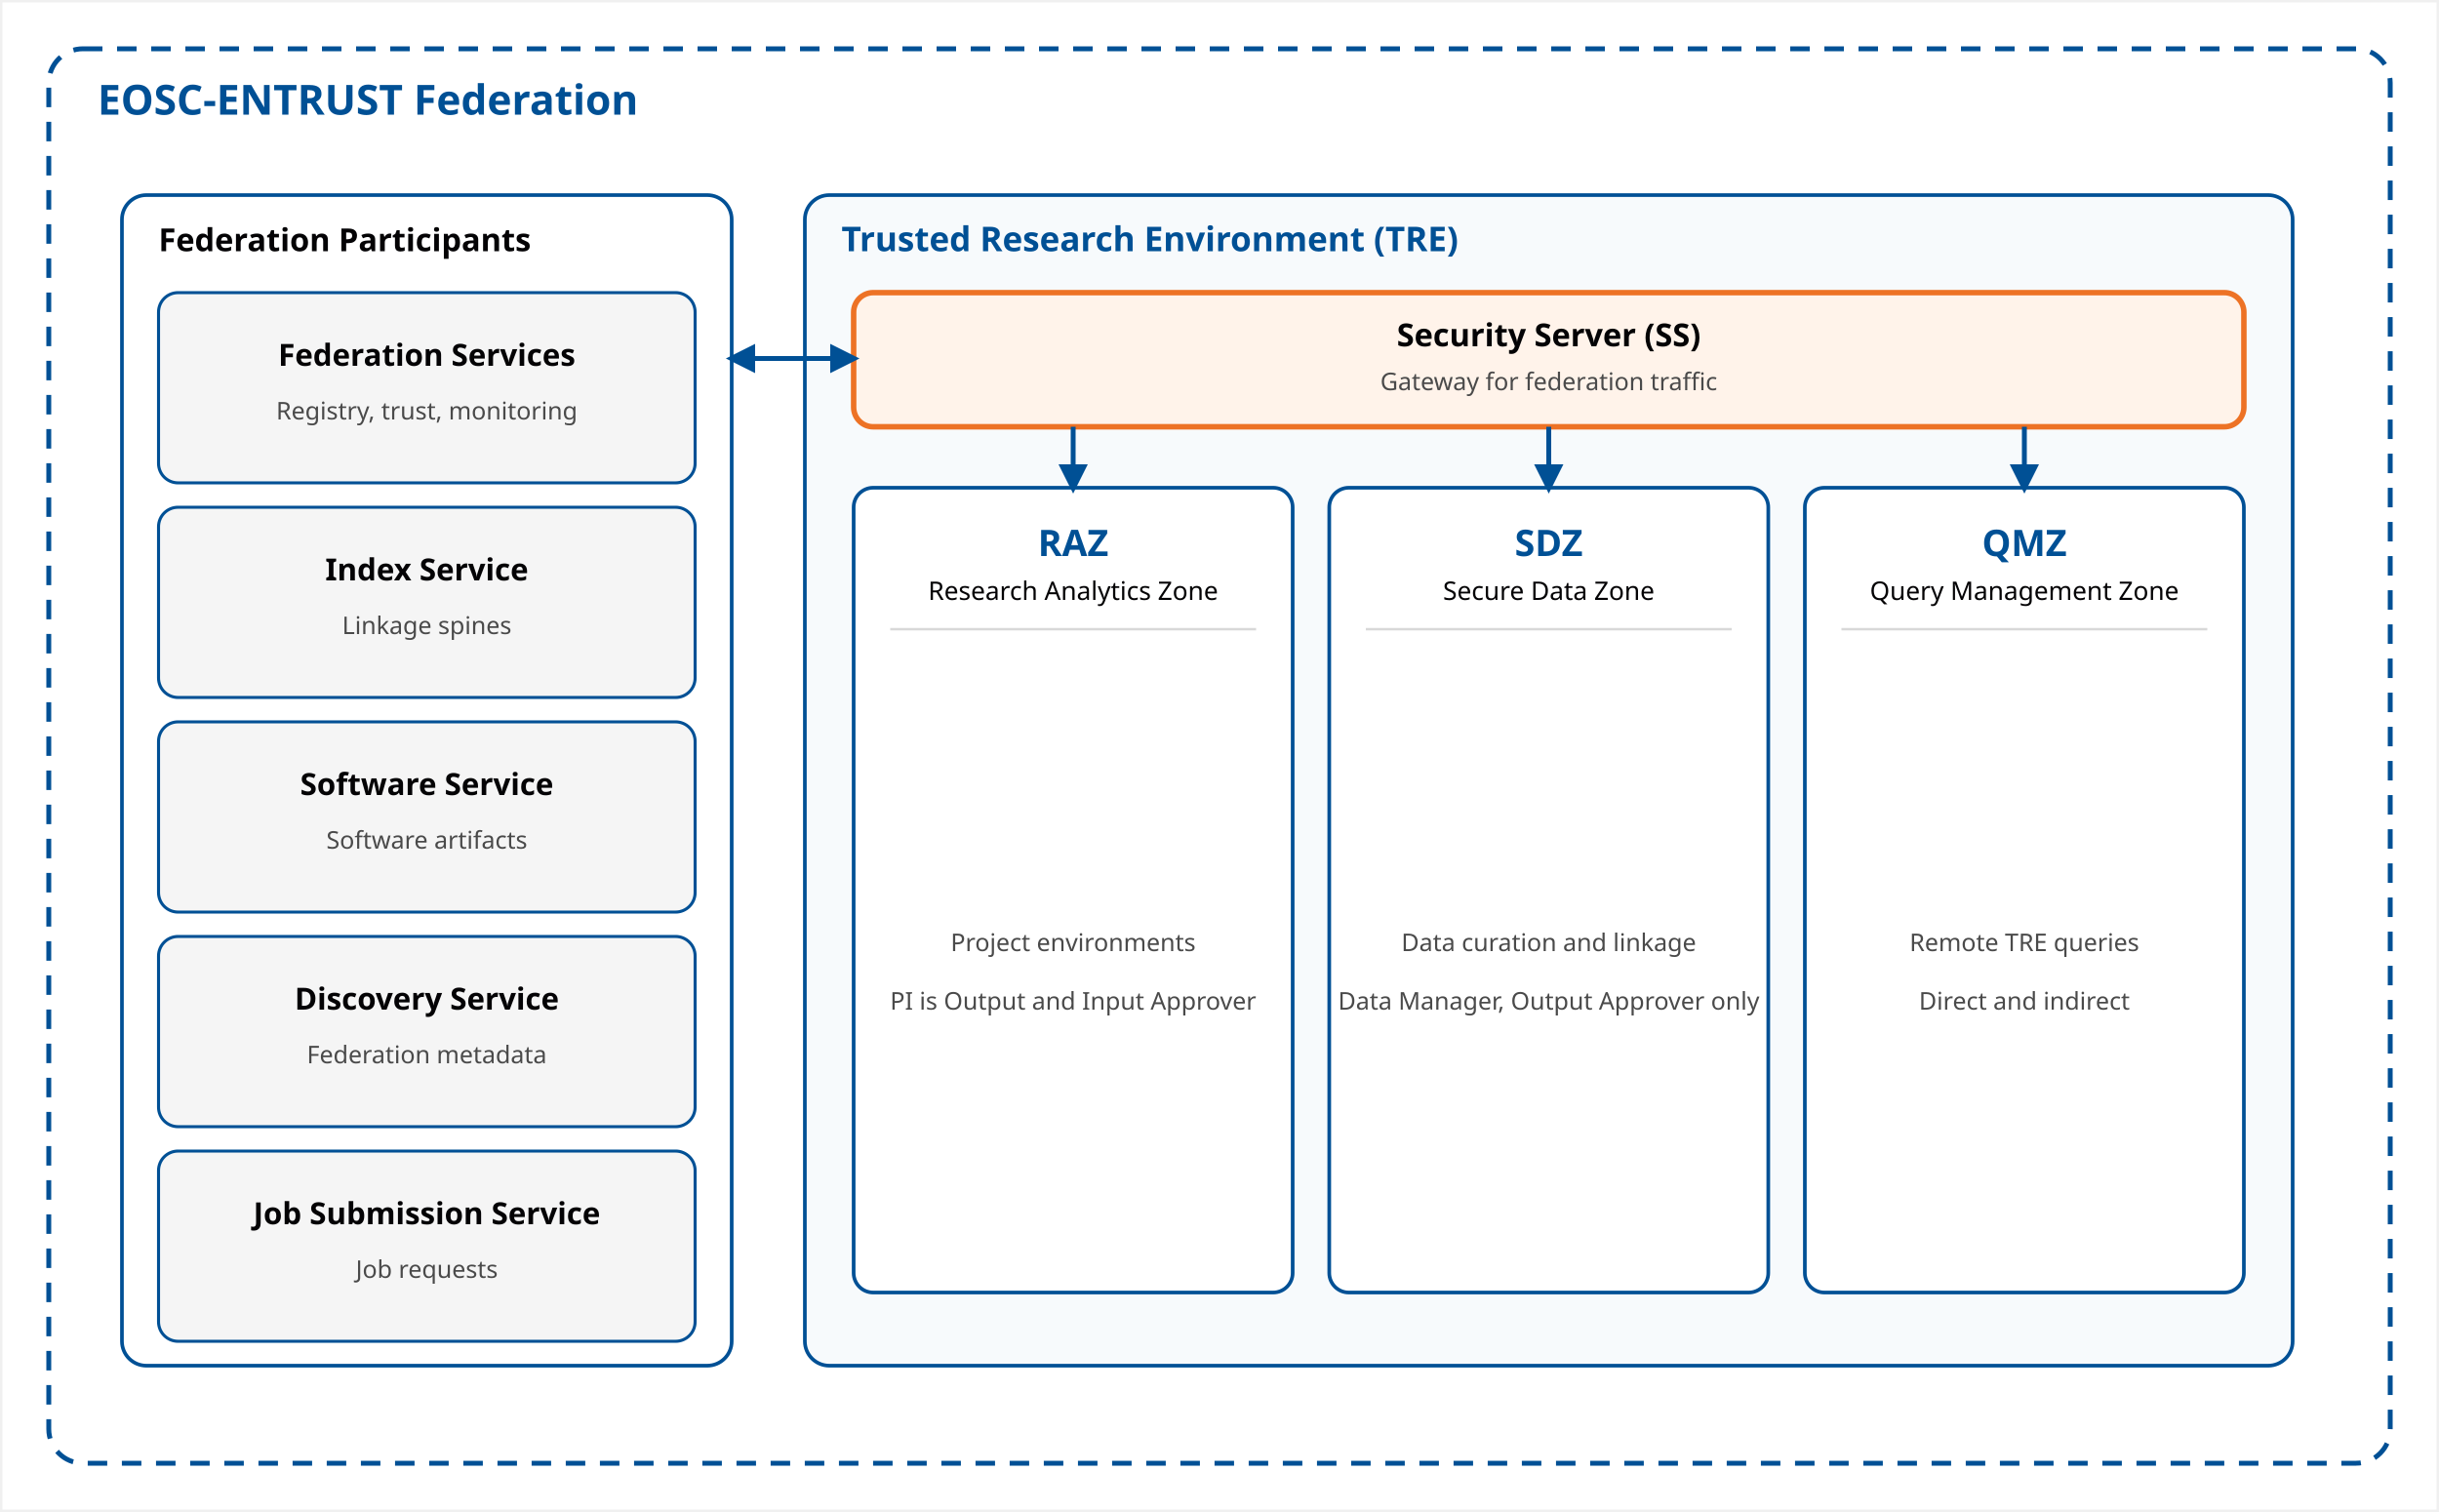
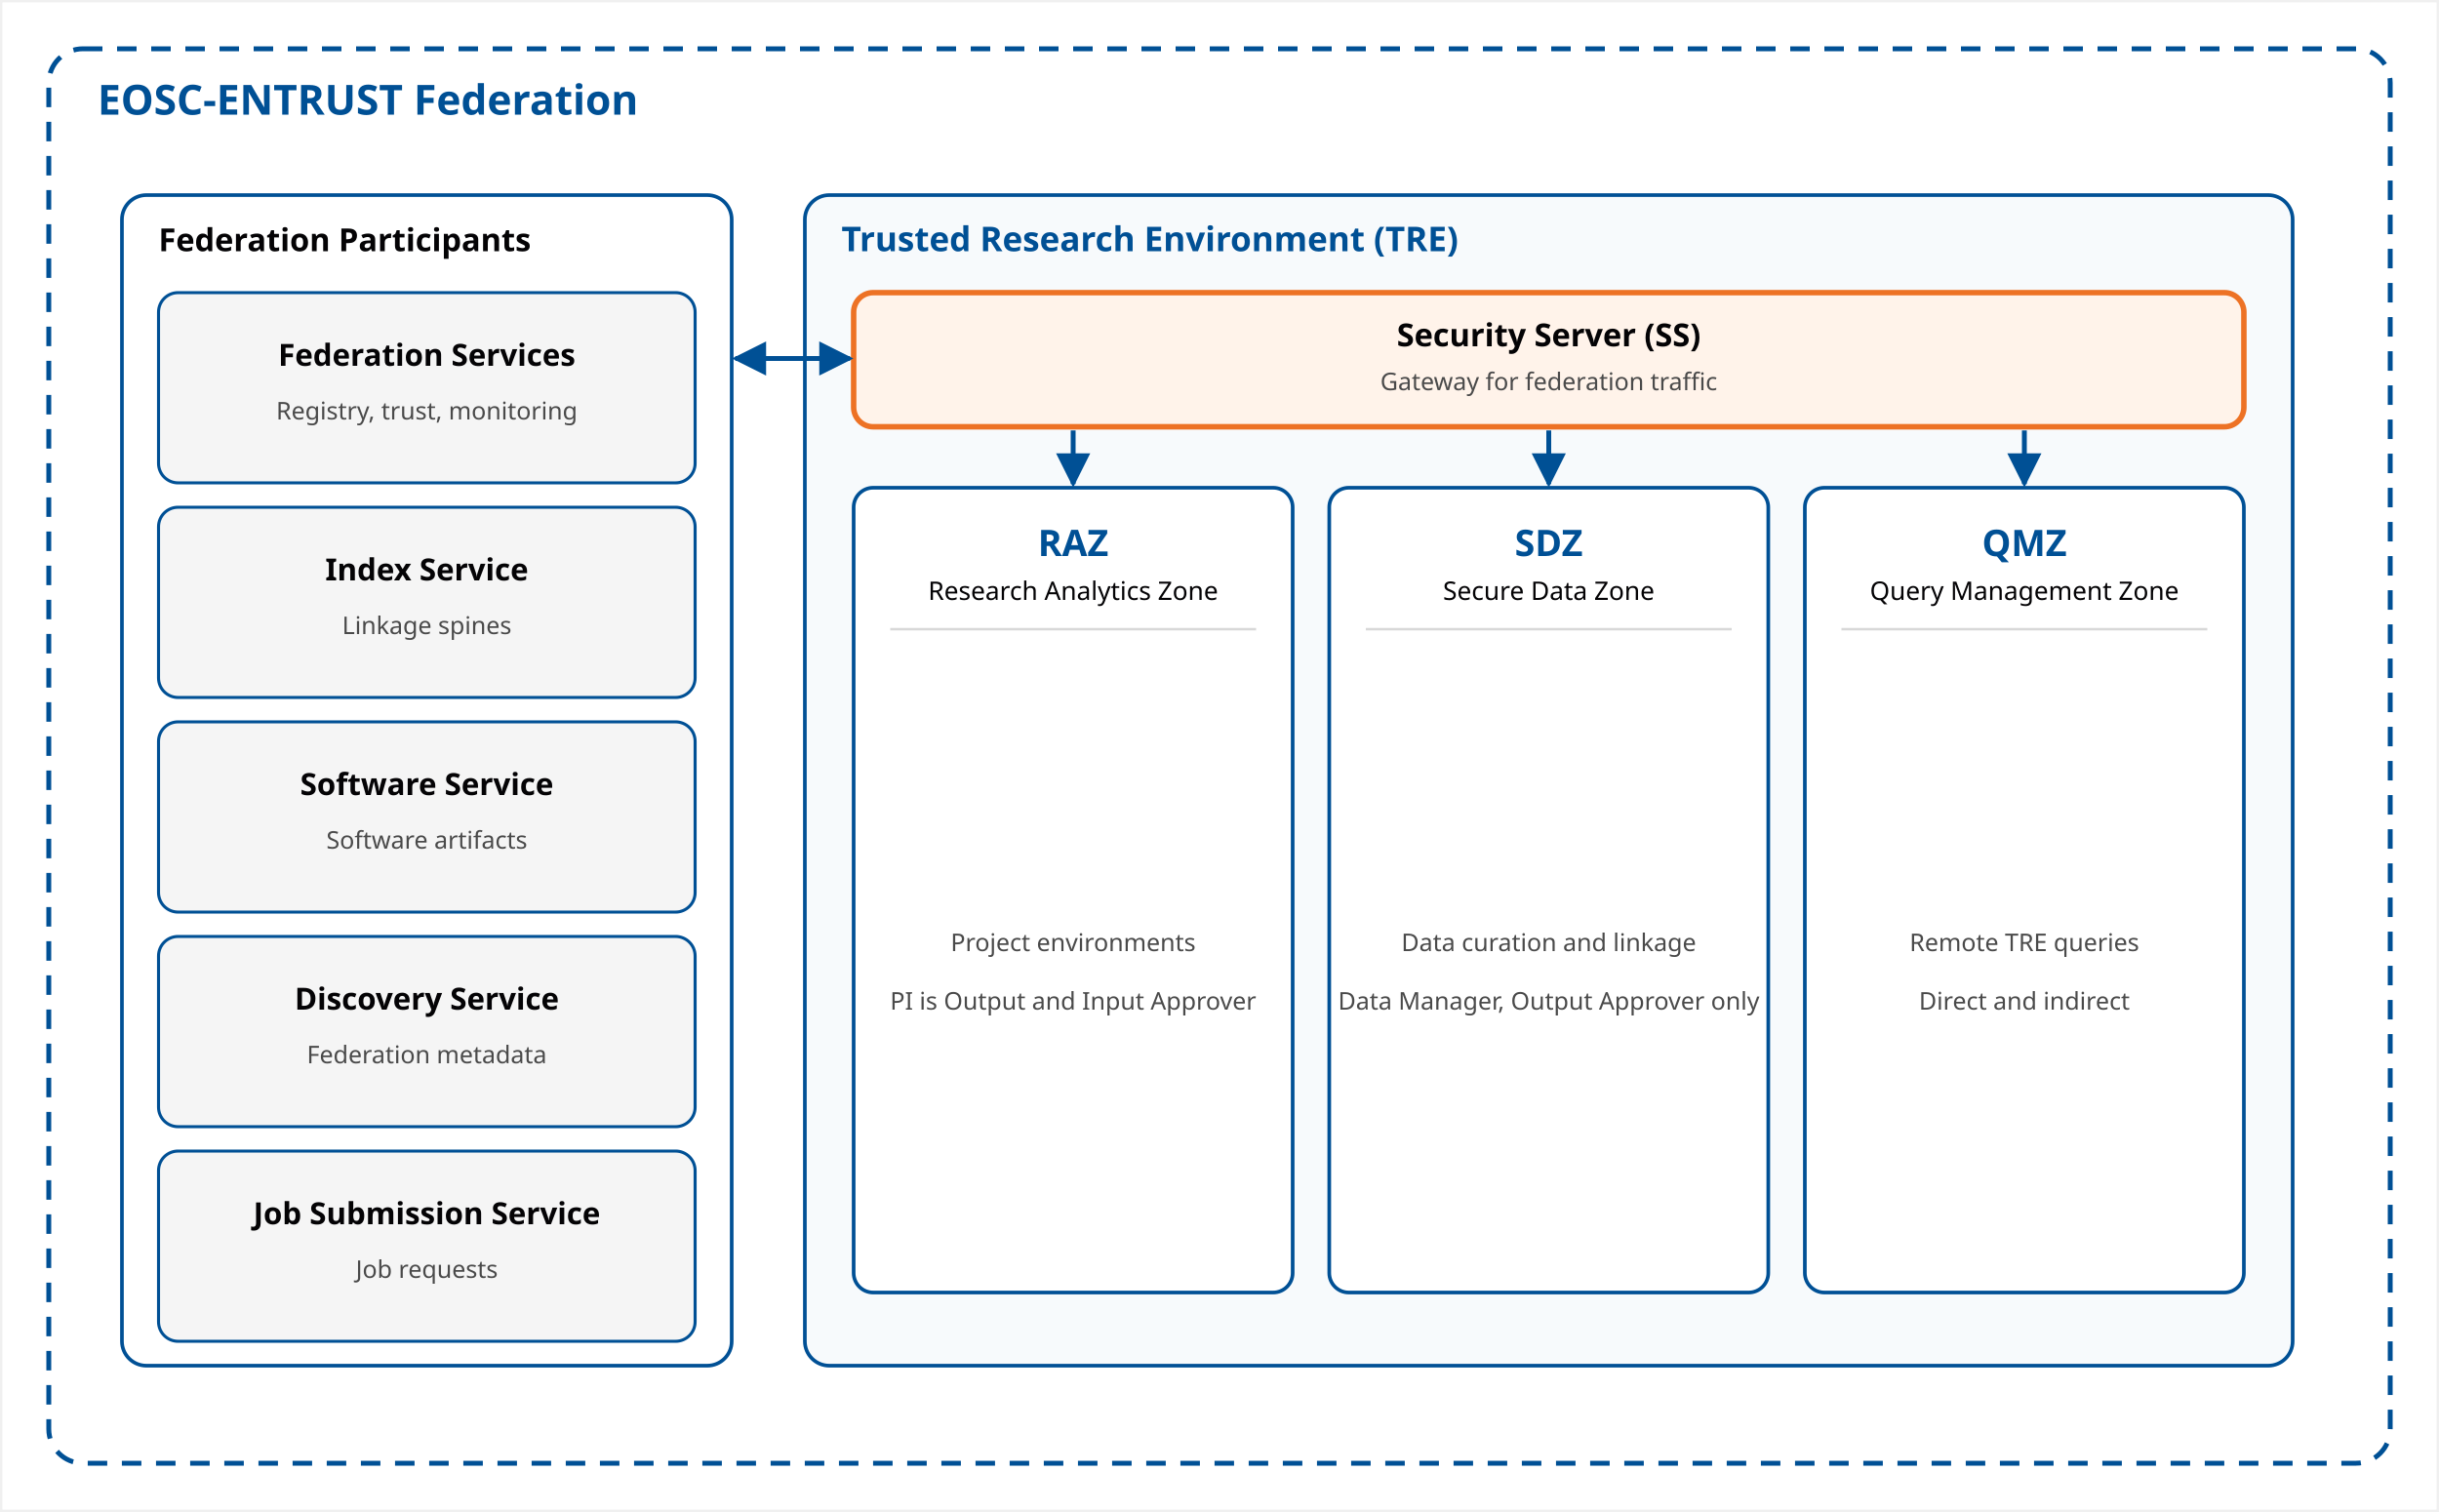
<svg xmlns="http://www.w3.org/2000/svg" viewBox="0 0 1000 620" role="img" aria-labelledby="tre-arch-title tre-arch-desc" font-family="Raleway, sans-serif">
  <defs>
-     <marker id="arrow" viewBox="0 0 10 10" refX="8" refY="5" markerWidth="6" markerHeight="6" orient="auto-start-reverse">
-       <path d="M0,0 L10,5 L0,10 z" fill="#005095" />
+     <marker id="arrow" viewBox="0 0 10 10" refX="9" refY="5" markerWidth="7" markerHeight="7" orient="auto" markerUnits="strokeWidth">
+       <path d="M 0 0 L 10 5 L 0 10 Z" fill="#005095" />
+     </marker>
+     <marker id="arrow-start" viewBox="0 0 10 10" refX="1" refY="5" markerWidth="7" markerHeight="7" orient="auto" markerUnits="strokeWidth">
+       <path d="M 10 0 L 0 5 L 10 10 Z" fill="#005095" />
    </marker>
  </defs>
  <rect x="1" y="1" width="998" height="618" fill="#ffffff" />
  <rect x="20" y="20" width="960" height="580" rx="14" fill="none" stroke="#005095" stroke-width="2" stroke-dasharray="8 6" />
  <text x="40" y="47" font-size="17" font-family="Montserrat, sans-serif" font-weight="600" fill="#005095">EOSC-ENTRUST Federation</text>
  <rect x="50" y="80" width="250" height="480" rx="10" fill="#ffffff" stroke="#005095" stroke-width="1.5" />
  <text x="65" y="103" font-size="13" font-family="Montserrat, sans-serif" font-weight="600" fill="#040305">Federation Participants</text>
  <rect x="65" y="120" width="220" height="78" rx="8" fill="#f5f5f5" stroke="#005095" stroke-width="1.25" />
  <text x="175" y="150" text-anchor="middle" font-size="12.5" font-family="Montserrat, sans-serif" font-weight="600" fill="#040305">Federation Services</text>
  <text x="175" y="172" text-anchor="middle" font-size="10" fill="#4a4a4a">Registry, trust, monitoring</text>
  <rect x="65" y="208" width="220" height="78" rx="8" fill="#f5f5f5" stroke="#005095" stroke-width="1.25" />
  <text x="175" y="238" text-anchor="middle" font-size="12.5" font-family="Montserrat, sans-serif" font-weight="600" fill="#040305">Index Service</text>
  <text x="175" y="260" text-anchor="middle" font-size="10" fill="#4a4a4a">Linkage spines</text>
  <rect x="65" y="296" width="220" height="78" rx="8" fill="#f5f5f5" stroke="#005095" stroke-width="1.25" />
  <text x="175" y="326" text-anchor="middle" font-size="12.5" font-family="Montserrat, sans-serif" font-weight="600" fill="#040305">Software Service</text>
  <text x="175" y="348" text-anchor="middle" font-size="10" fill="#4a4a4a">Software artifacts</text>
  <rect x="65" y="384" width="220" height="78" rx="8" fill="#f5f5f5" stroke="#005095" stroke-width="1.25" />
  <text x="175" y="414" text-anchor="middle" font-size="12.5" font-family="Montserrat, sans-serif" font-weight="600" fill="#040305">Discovery Service</text>
  <text x="175" y="436" text-anchor="middle" font-size="10" fill="#4a4a4a">Federation metadata</text>
  <rect x="65" y="472" width="220" height="78" rx="8" fill="#f5f5f5" stroke="#005095" stroke-width="1.25" />
  <text x="175" y="502" text-anchor="middle" font-size="12.5" font-family="Montserrat, sans-serif" font-weight="600" fill="#040305">Job Submission Service</text>
  <text x="175" y="524" text-anchor="middle" font-size="10" fill="#4a4a4a">Job requests</text>
  <rect x="330" y="80" width="610" height="480" rx="10" fill="#f7fafc" stroke="#005095" stroke-width="1.5" />
  <text x="345" y="103" font-size="14" font-family="Montserrat, sans-serif" font-weight="600" fill="#005095">Trusted Research Environment (TRE)</text>
  <rect x="350" y="120" width="570" height="55" rx="8" fill="#fff3ea" stroke="#ed7225" stroke-width="2.25" />
  <text x="635" y="142" text-anchor="middle" font-size="13" font-family="Montserrat, sans-serif" font-weight="600" fill="#040305">Security Server (SS)</text>
  <text x="635" y="160" text-anchor="middle" font-size="10" fill="#4a4a4a">Gateway for federation traffic</text>
-   <line x1="350" y1="147" x2="300" y2="147" stroke="#005095" stroke-width="2" marker-start="url(#arrow)" marker-end="url(#arrow)" />
+   <line x1="348.5" y1="147" x2="301.5" y2="147" stroke="#005095" stroke-width="2" marker-start="url(#arrow-start)" marker-end="url(#arrow)" />
  <rect x="350" y="200" width="180" height="330" rx="8" fill="#ffffff" stroke="#005095" stroke-width="1.5" />
  <text x="440" y="228" text-anchor="middle" font-size="15" font-family="Montserrat, sans-serif" font-weight="600" fill="#005095">RAZ</text>
  <text x="440" y="246" text-anchor="middle" font-size="10.5" fill="#040305">Research Analytics Zone</text>
  <line x1="365" y1="258" x2="515" y2="258" stroke="#d8d8d8" stroke-width="1" />
  <text x="440" y="390" text-anchor="middle" font-size="10" fill="#4a4a4a">Project environments</text>
  <text x="440" y="414" text-anchor="middle" font-size="10" fill="#4a4a4a">PI is Output and Input Approver</text>
  <rect x="545" y="200" width="180" height="330" rx="8" fill="#ffffff" stroke="#005095" stroke-width="1.5" />
  <text x="635" y="228" text-anchor="middle" font-size="15" font-family="Montserrat, sans-serif" font-weight="600" fill="#005095">SDZ</text>
  <text x="635" y="246" text-anchor="middle" font-size="10.5" fill="#040305">Secure Data Zone</text>
  <line x1="560" y1="258" x2="710" y2="258" stroke="#d8d8d8" stroke-width="1" />
  <text x="635" y="390" text-anchor="middle" font-size="10" fill="#4a4a4a">Data curation and linkage</text>
  <text x="635" y="414" text-anchor="middle" font-size="10" fill="#4a4a4a">Data Manager, Output Approver only</text>
  <rect x="740" y="200" width="180" height="330" rx="8" fill="#ffffff" stroke="#005095" stroke-width="1.5" />
  <text x="830" y="228" text-anchor="middle" font-size="15" font-family="Montserrat, sans-serif" font-weight="600" fill="#005095">QMZ</text>
  <text x="830" y="246" text-anchor="middle" font-size="10.5" fill="#040305">Query Management Zone</text>
  <line x1="755" y1="258" x2="905" y2="258" stroke="#d8d8d8" stroke-width="1" />
  <text x="830" y="390" text-anchor="middle" font-size="10" fill="#4a4a4a">Remote TRE queries</text>
  <text x="830" y="414" text-anchor="middle" font-size="10" fill="#4a4a4a">Direct and indirect</text>
-   <line x1="440" y1="175" x2="440" y2="200" stroke="#005095" stroke-width="2" marker-end="url(#arrow)" />
-   <line x1="635" y1="175" x2="635" y2="200" stroke="#005095" stroke-width="2" marker-end="url(#arrow)" />
-   <line x1="830" y1="175" x2="830" y2="200" stroke="#005095" stroke-width="2" marker-end="url(#arrow)" />
+   <line x1="440" y1="176.5" x2="440" y2="198.5" stroke="#005095" stroke-width="2" marker-end="url(#arrow)" />
+   <line x1="635" y1="176.5" x2="635" y2="198.5" stroke="#005095" stroke-width="2" marker-end="url(#arrow)" />
+   <line x1="830" y1="176.5" x2="830" y2="198.5" stroke="#005095" stroke-width="2" marker-end="url(#arrow)" />
</svg>
